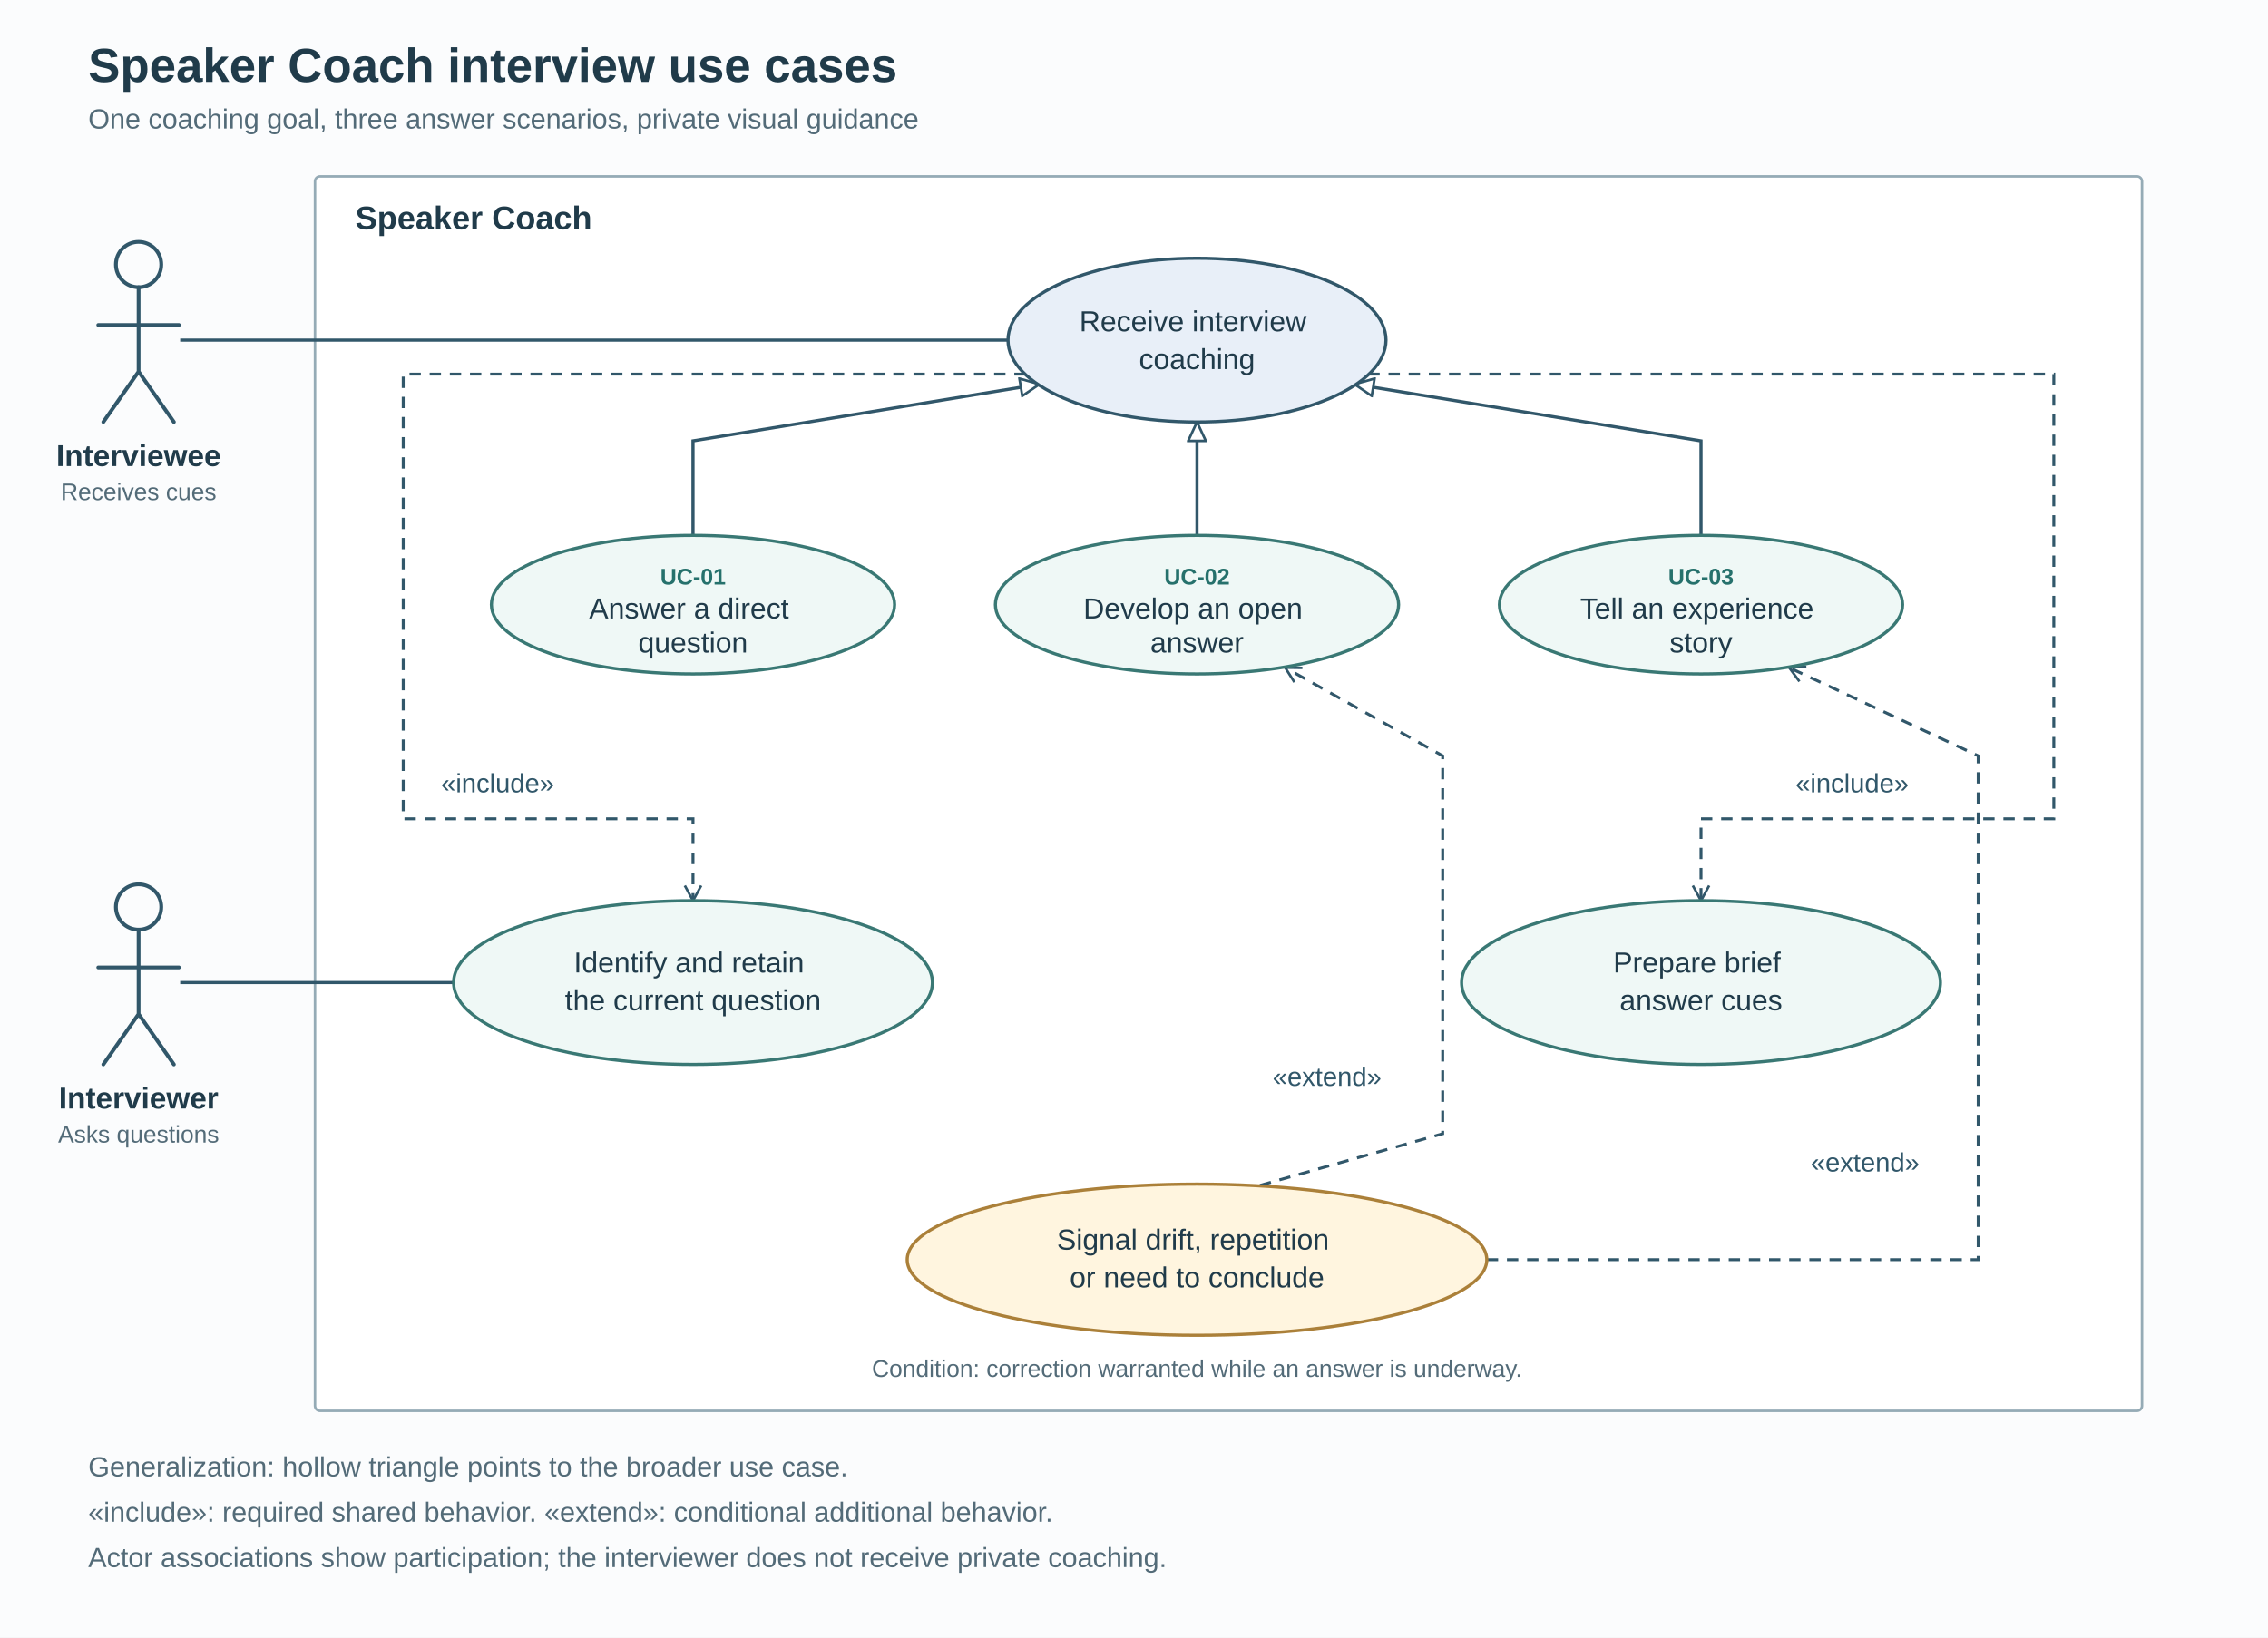
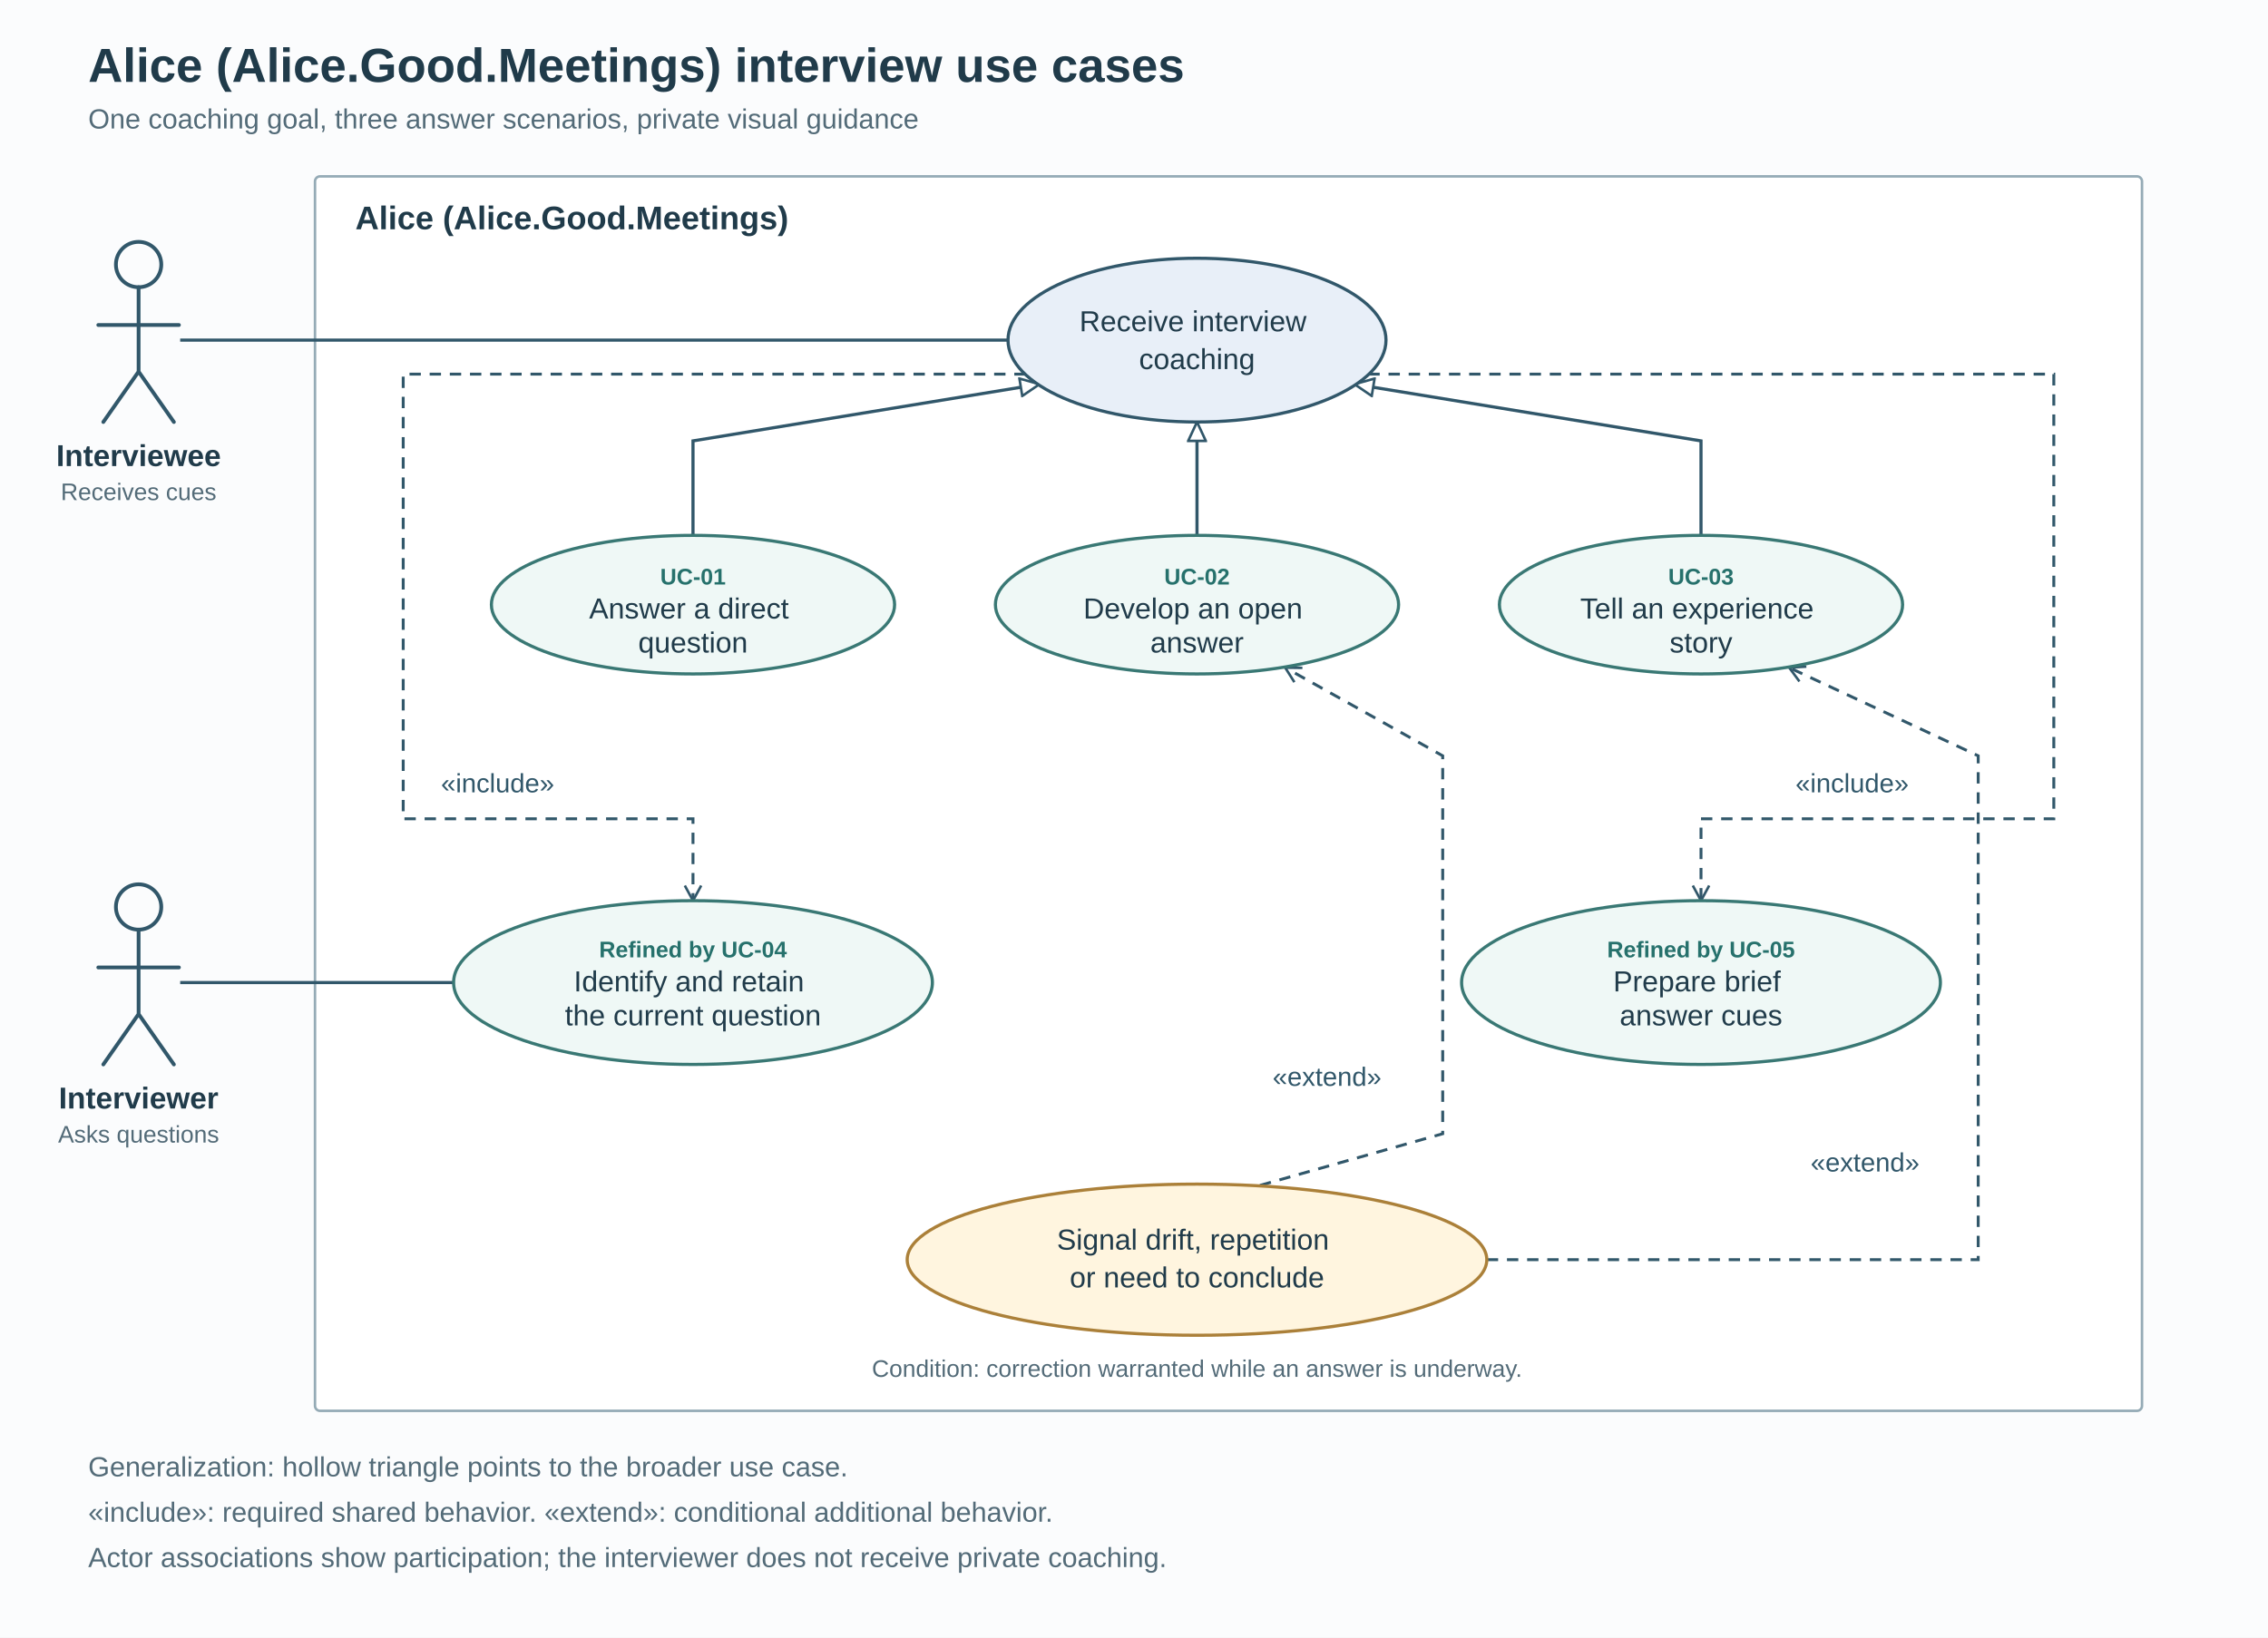
<svg xmlns="http://www.w3.org/2000/svg" width="1800" height="1300" viewBox="0 0 1800 1300" role="img" aria-labelledby="title desc">
  <defs>
    <marker id="generalization" markerWidth="18" markerHeight="16" refX="16" refY="8" orient="auto" markerUnits="userSpaceOnUse">
      <path d="M1 1 L16 8 L1 15 Z" fill="#fff" stroke="#31576a" stroke-width="2" />
    </marker>
    <marker id="dependency" markerWidth="15" markerHeight="15" refX="13" refY="7.5" orient="auto" markerUnits="userSpaceOnUse">
      <path d="M1 1 L13 7.5 L1 14" fill="none" stroke="#31576a" stroke-width="2" />
    </marker>
    <style>
      text { font-family: Arial, Helvetica, sans-serif; fill: #203b4a; }
      .heading { font-size: 38px; font-weight: 700; }
      .sub { font-size: 22px; fill: #536b78; }
      .label { font-size: 23px; text-anchor: middle; }
      .id { font-size: 18px; font-weight: 700; fill: #26716c; text-anchor: middle; }
      .relation { font-size: 21px; fill: #31576a; }
      .small { font-size: 19px; fill: #536b78; }
      .case { fill: #eff8f6; stroke: #397874; stroke-width: 2.5; }
      .base { fill: #e8eff8; stroke: #31576a; stroke-width: 2.5; }
      .optional { fill: #fff5df; stroke: #ab8039; stroke-width: 2.5; }
      .line { fill: none; stroke: #31576a; stroke-width: 2.5; }
      .dependency { fill: none; stroke: #31576a; stroke-width: 2.3; stroke-dasharray: 9 7; marker-end: url(#dependency); }
      .generalization { fill: none; stroke: #31576a; stroke-width: 2.5; marker-end: url(#generalization); }
      .actor { fill: none; stroke: #31576a; stroke-width: 3; stroke-linecap: round; }
    </style>
  </defs>
  <rect width="1800" height="1300" fill="#fbfcfd" />
-   <text x="70" y="65" class="heading">Speaker Coach interview use cases</text>
+   <text x="70" y="65" class="heading">Alice (Alice.Good.Meetings) interview use cases</text>
  <text x="70" y="102" class="sub">One coaching goal, three answer scenarios, private visual guidance</text>
  <rect x="250" y="140" width="1450" height="980" rx="4" fill="#ffffff" stroke="#95abb6" stroke-width="2" />
-   <text x="282" y="182" font-size="26" font-weight="700">Speaker Coach</text>
+   <text x="282" y="182" font-size="26" font-weight="700">Alice (Alice.Good.Meetings)</text>
  <path d="M143 270 L800 270" class="line" />
  <path d="M143 780 L360 780" class="line" />
  <path d="M550 425 L550 350 L825 305" class="generalization" />
  <path d="M950 425 L950 335" class="generalization" />
  <path d="M1350 425 L1350 350 L1075 305" class="generalization" />
  <path d="M814 297 L320 297 L320 650 L550 650 L550 715" class="dependency" />
  <text x="350" y="629" class="relation">«include»</text>
  <path d="M1086 297 L1630 297 L1630 650 L1350 650 L1350 715" class="dependency" />
  <text x="1425" y="629" class="relation">«include»</text>
  <path d="M1000 941 L1145 900 L1145 600 L1020 530" class="dependency" />
  <text x="1010" y="862" class="relation">«extend»</text>
  <path d="M1180 1000 L1570 1000 L1570 600 L1420 530" class="dependency" />
  <text x="1437" y="930" class="relation">«extend»</text>
  <ellipse cx="950" cy="270" rx="150" ry="65" class="base" />
  <text x="950" y="263" class="label">
    <tspan x="950">Receive interview</tspan>
    <tspan x="950" dy="30">coaching</tspan>
  </text>
  <ellipse cx="550" cy="480" rx="160" ry="55" class="case" />
  <text x="550" y="464" class="id">UC-01</text>
  <text x="550" y="491" class="label">
    <tspan x="550">Answer a direct</tspan>
    <tspan x="550" dy="27">question</tspan>
  </text>
  <ellipse cx="950" cy="480" rx="160" ry="55" class="case" />
  <text x="950" y="464" class="id">UC-02</text>
  <text x="950" y="491" class="label">
    <tspan x="950">Develop an open</tspan>
    <tspan x="950" dy="27">answer</tspan>
  </text>
  <ellipse cx="1350" cy="480" rx="160" ry="55" class="case" />
  <text x="1350" y="464" class="id">UC-03</text>
  <text x="1350" y="491" class="label">
    <tspan x="1350">Tell an experience</tspan>
    <tspan x="1350" dy="27">story</tspan>
  </text>
  <ellipse cx="550" cy="780" rx="190" ry="65" class="case" />
-   <text x="550" y="772" class="label">
+   <text x="550" y="760" class="id">Refined by UC-04</text>
+   <text x="550" y="787" class="label">
    <tspan x="550">Identify and retain</tspan>
-     <tspan x="550" dy="30">the current question</tspan>
+     <tspan x="550" dy="27">the current question</tspan>
  </text>
  <ellipse cx="1350" cy="780" rx="190" ry="65" class="case" />
-   <text x="1350" y="772" class="label">
+   <text x="1350" y="760" class="id">Refined by UC-05</text>
+   <text x="1350" y="787" class="label">
    <tspan x="1350">Prepare brief</tspan>
-     <tspan x="1350" dy="30">answer cues</tspan>
+     <tspan x="1350" dy="27">answer cues</tspan>
  </text>
  <ellipse cx="950" cy="1000" rx="230" ry="60" class="optional" />
  <text x="950" y="992" class="label">
    <tspan x="950">Signal drift, repetition</tspan>
    <tspan x="950" dy="30">or need to conclude</tspan>
  </text>
  <text x="950" y="1093" text-anchor="middle" class="small">Condition: correction warranted while an answer is underway.</text>
  <g transform="translate(110 210)" class="actor">
    <circle cy="0" r="18" />
    <path d="M0 18 V85 M-32 48 L32 48 M0 85 L-28 125 M0 85 L28 125" />
  </g>
  <text x="110" y="370" text-anchor="middle" font-size="24" font-weight="700">Interviewee</text>
  <text x="110" y="397" text-anchor="middle" class="small">Receives cues</text>
  <g transform="translate(110 720)" class="actor">
    <circle cy="0" r="18" />
    <path d="M0 18 V85 M-32 48 L32 48 M0 85 L-28 125 M0 85 L28 125" />
  </g>
  <text x="110" y="880" text-anchor="middle" font-size="24" font-weight="700">Interviewer</text>
  <text x="110" y="907" text-anchor="middle" class="small">Asks questions</text>
  <text x="70" y="1172" class="sub">Generalization: hollow triangle points to the broader use case.</text>
  <text x="70" y="1208" class="sub">«include»: required shared behavior.  «extend»: conditional additional behavior.</text>
  <text x="70" y="1244" class="sub">Actor associations show participation; the interviewer does not receive private coaching.</text>
</svg>
